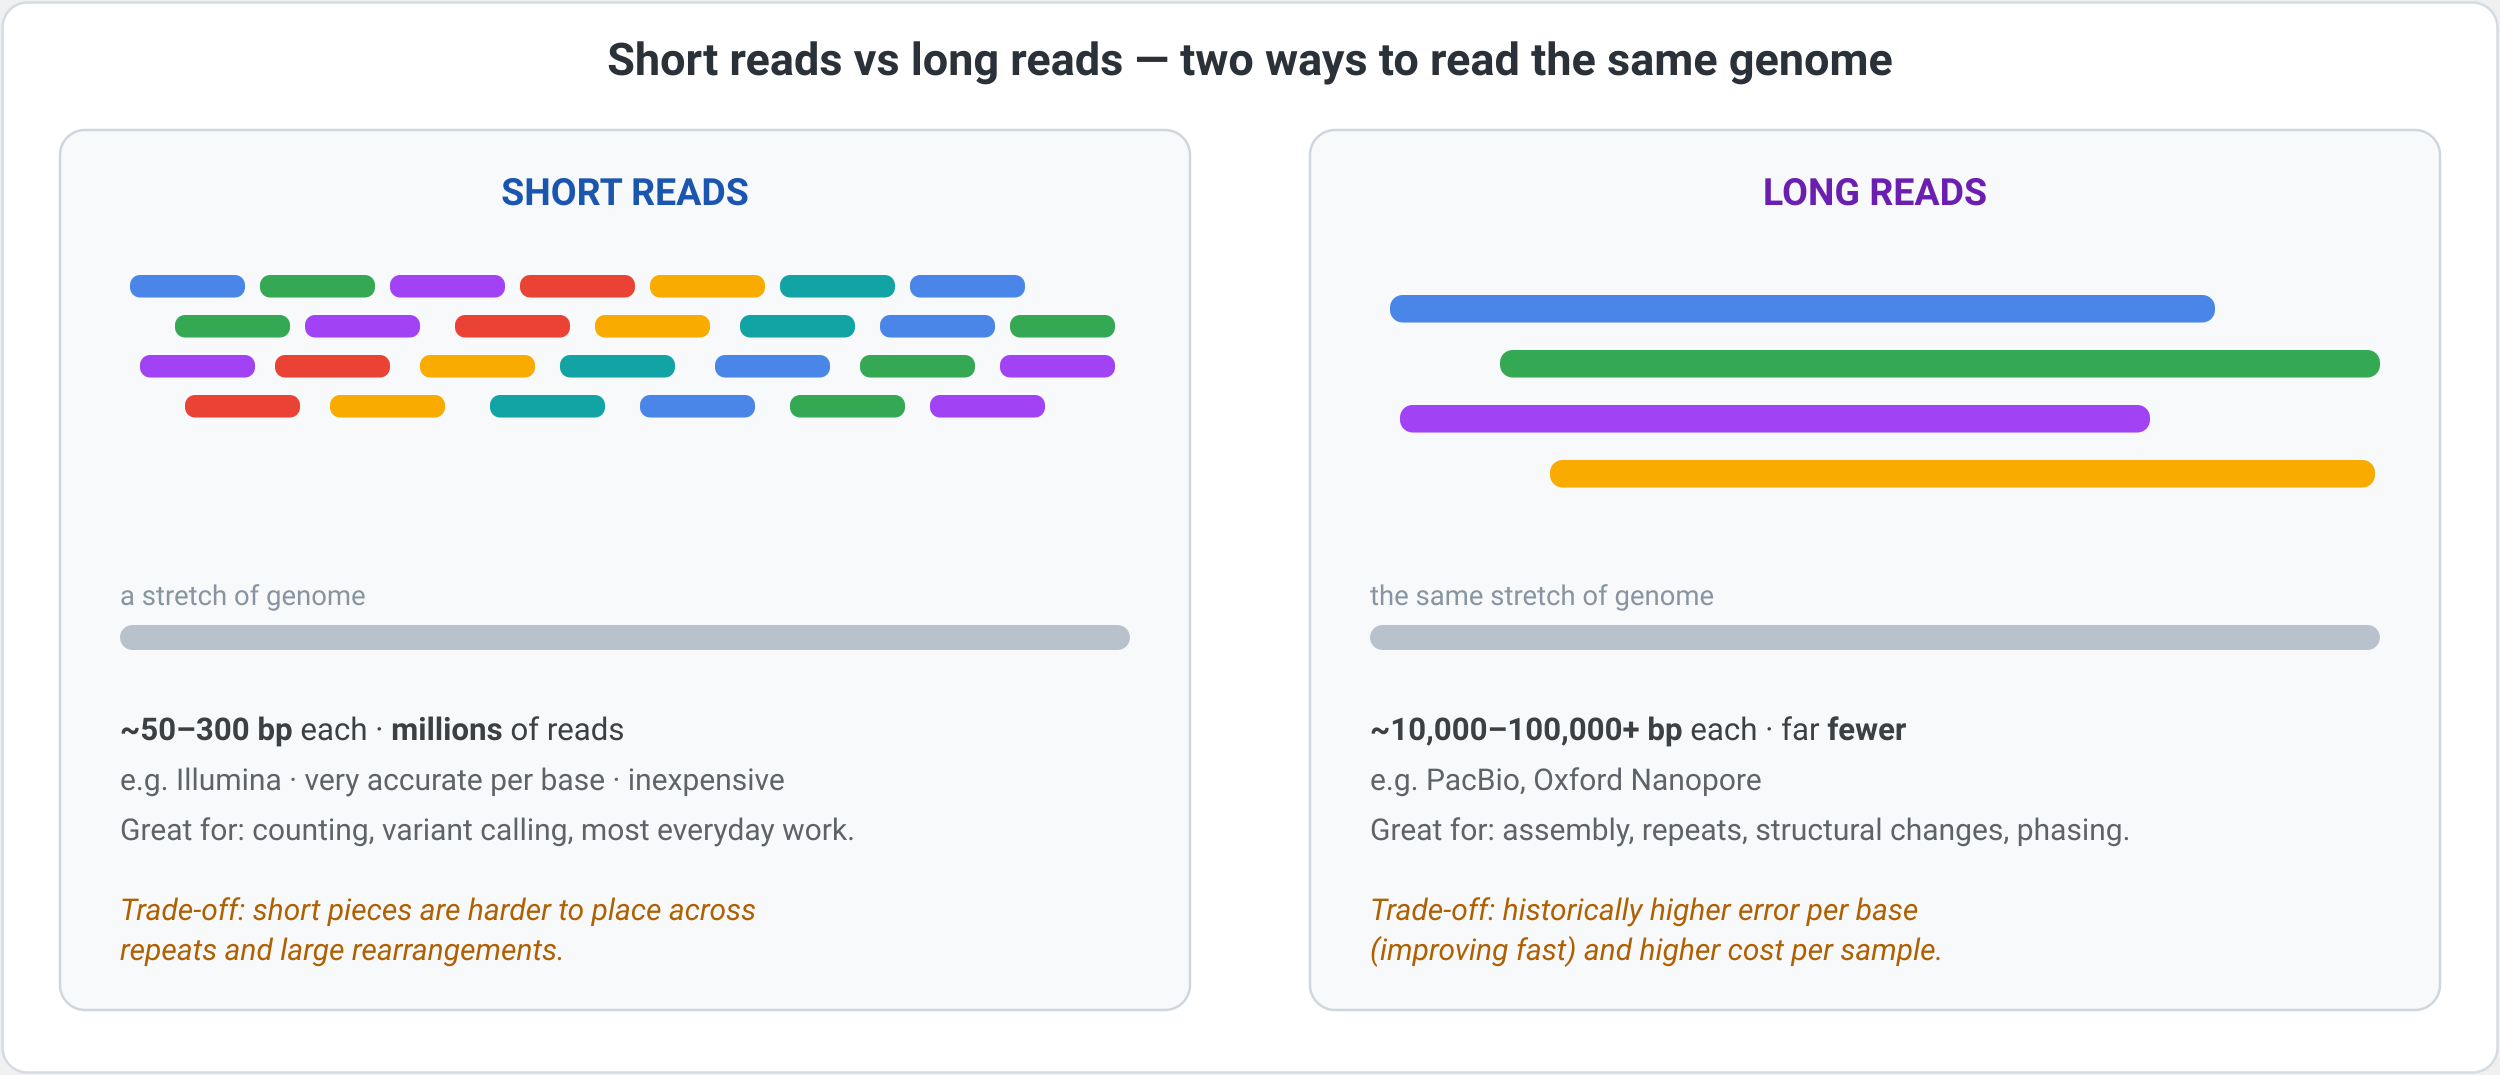
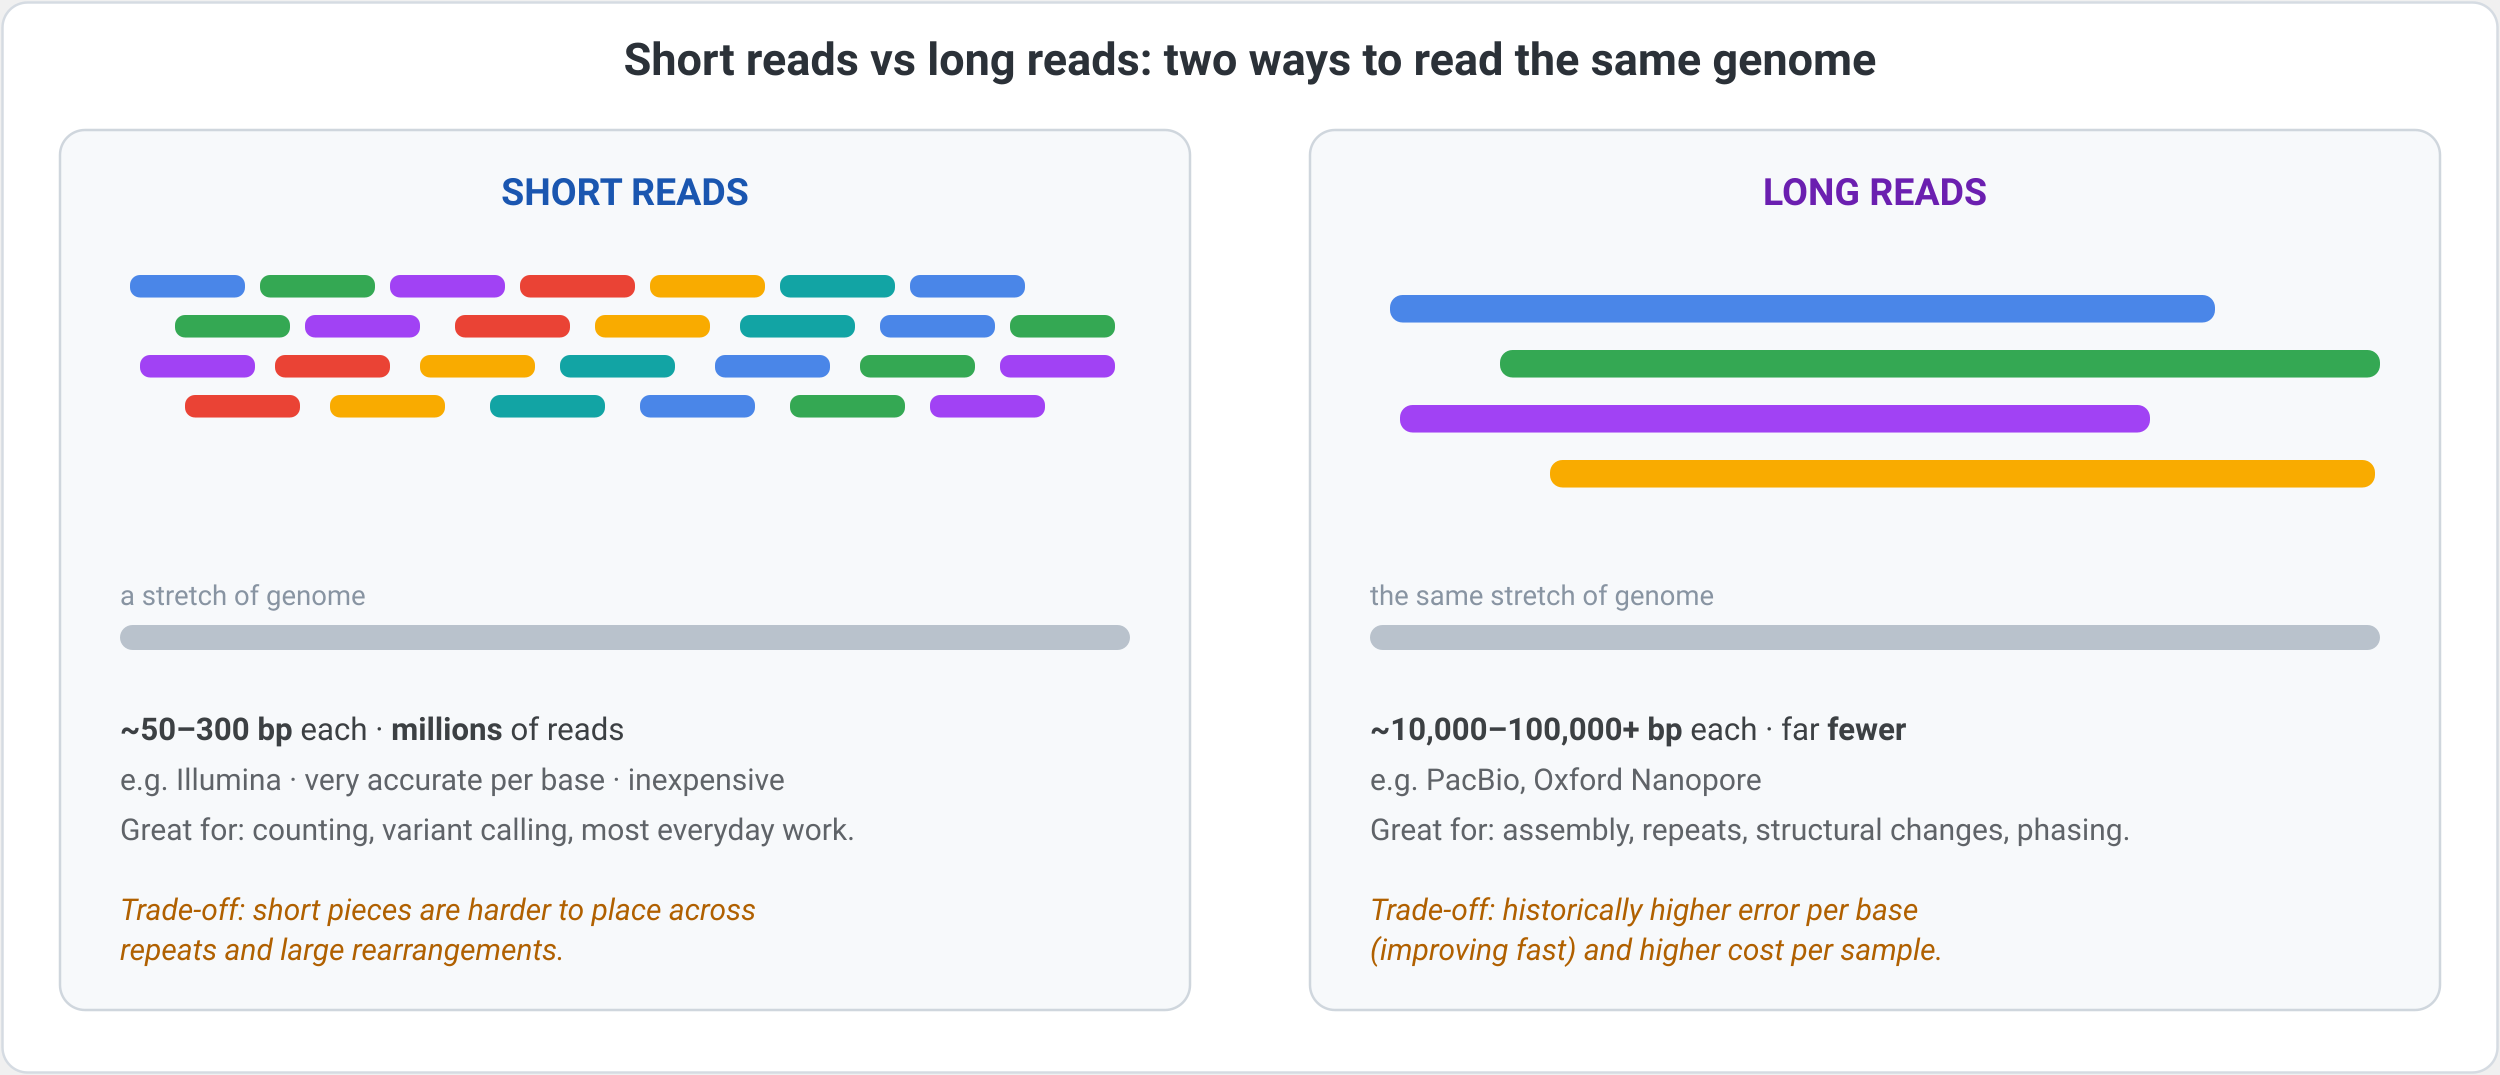
<svg xmlns="http://www.w3.org/2000/svg" viewBox="0 0 1000 430" font-family="-apple-system, Segoe UI, Roboto, Helvetica, Arial, sans-serif" role="img" aria-label="Comparison of short reads (many tiny fragments) and long reads (a few long fragments) covering the same stretch of genome.">
  <rect x="1" y="1" width="998" height="428" rx="10" fill="#ffffff" stroke="#d5dbe2" />
-   <text x="500" y="30" text-anchor="middle" font-size="18" font-weight="700" fill="#2b3138">Short reads vs long reads — two ways to read the same genome</text>
+   <text x="500" y="30" text-anchor="middle" font-size="18" font-weight="700" fill="#2b3138">Short reads vs long reads: two ways to read the same genome</text>
  <rect x="24" y="52" width="452" height="352" rx="10" fill="#f7f9fb" stroke="#cfd6dd" />
  <text x="250" y="82" text-anchor="middle" font-size="15" font-weight="700" fill="#1a56b0">SHORT READS</text>
  <rect x="48" y="250" width="404" height="10" rx="5" fill="#b9c2cc" />
  <text x="48" y="242" font-size="11" fill="#8894a2">a stretch of genome</text>
  <g>
    <rect x="52" y="110" width="46" height="9" rx="4" fill="#4a86e8" />
    <rect x="104" y="110" width="46" height="9" rx="4" fill="#34a853" />
    <rect x="156" y="110" width="46" height="9" rx="4" fill="#a142f4" />
    <rect x="208" y="110" width="46" height="9" rx="4" fill="#ea4335" />
    <rect x="260" y="110" width="46" height="9" rx="4" fill="#f9ab00" />
    <rect x="312" y="110" width="46" height="9" rx="4" fill="#12a4a4" />
    <rect x="364" y="110" width="46" height="9" rx="4" fill="#4a86e8" />
    <rect x="70" y="126" width="46" height="9" rx="4" fill="#34a853" />
    <rect x="122" y="126" width="46" height="9" rx="4" fill="#a142f4" />
    <rect x="182" y="126" width="46" height="9" rx="4" fill="#ea4335" />
    <rect x="238" y="126" width="46" height="9" rx="4" fill="#f9ab00" />
    <rect x="296" y="126" width="46" height="9" rx="4" fill="#12a4a4" />
    <rect x="352" y="126" width="46" height="9" rx="4" fill="#4a86e8" />
    <rect x="404" y="126" width="42" height="9" rx="4" fill="#34a853" />
    <rect x="56" y="142" width="46" height="9" rx="4" fill="#a142f4" />
    <rect x="110" y="142" width="46" height="9" rx="4" fill="#ea4335" />
    <rect x="168" y="142" width="46" height="9" rx="4" fill="#f9ab00" />
    <rect x="224" y="142" width="46" height="9" rx="4" fill="#12a4a4" />
    <rect x="286" y="142" width="46" height="9" rx="4" fill="#4a86e8" />
    <rect x="344" y="142" width="46" height="9" rx="4" fill="#34a853" />
    <rect x="400" y="142" width="46" height="9" rx="4" fill="#a142f4" />
    <rect x="74" y="158" width="46" height="9" rx="4" fill="#ea4335" />
    <rect x="132" y="158" width="46" height="9" rx="4" fill="#f9ab00" />
    <rect x="196" y="158" width="46" height="9" rx="4" fill="#12a4a4" />
    <rect x="256" y="158" width="46" height="9" rx="4" fill="#4a86e8" />
    <rect x="316" y="158" width="46" height="9" rx="4" fill="#34a853" />
    <rect x="372" y="158" width="46" height="9" rx="4" fill="#a142f4" />
  </g>
  <text x="48" y="296" font-size="12.5" fill="#3c4043">
    <tspan font-weight="700">~50–300 bp</tspan> each · <tspan font-weight="700">millions</tspan> of reads</text>
  <text x="48" y="316" font-size="12" fill="#5f6368">e.g. Illumina · very accurate per base · inexpensive</text>
  <text x="48" y="336" font-size="12" fill="#5f6368">Great for: counting, variant calling, most everyday work.</text>
  <text x="48" y="368" font-size="12" font-style="italic" fill="#b06000">Trade-off: short pieces are harder to place across</text>
  <text x="48" y="384" font-size="12" font-style="italic" fill="#b06000">repeats and large rearrangements.</text>
  <rect x="524" y="52" width="452" height="352" rx="10" fill="#f7f9fb" stroke="#cfd6dd" />
  <text x="750" y="82" text-anchor="middle" font-size="15" font-weight="700" fill="#6b1fb0">LONG READS</text>
  <rect x="548" y="250" width="404" height="10" rx="5" fill="#b9c2cc" />
  <text x="548" y="242" font-size="11" fill="#8894a2">the same stretch of genome</text>
  <g>
    <rect x="556" y="118" width="330" height="11" rx="5" fill="#4a86e8" />
    <rect x="600" y="140" width="352" height="11" rx="5" fill="#34a853" />
    <rect x="560" y="162" width="300" height="11" rx="5" fill="#a142f4" />
    <rect x="620" y="184" width="330" height="11" rx="5" fill="#f9ab00" />
  </g>
  <text x="548" y="296" font-size="12.5" fill="#3c4043">
    <tspan font-weight="700">~10,000–100,000+ bp</tspan> each · far <tspan font-weight="700">fewer</tspan>
  </text>
  <text x="548" y="316" font-size="12" fill="#5f6368">e.g. PacBio, Oxford Nanopore</text>
  <text x="548" y="336" font-size="12" fill="#5f6368">Great for: assembly, repeats, structural changes, phasing.</text>
  <text x="548" y="368" font-size="12" font-style="italic" fill="#b06000">Trade-off: historically higher error per base</text>
  <text x="548" y="384" font-size="12" font-style="italic" fill="#b06000">(improving fast) and higher cost per sample.</text>
</svg>
